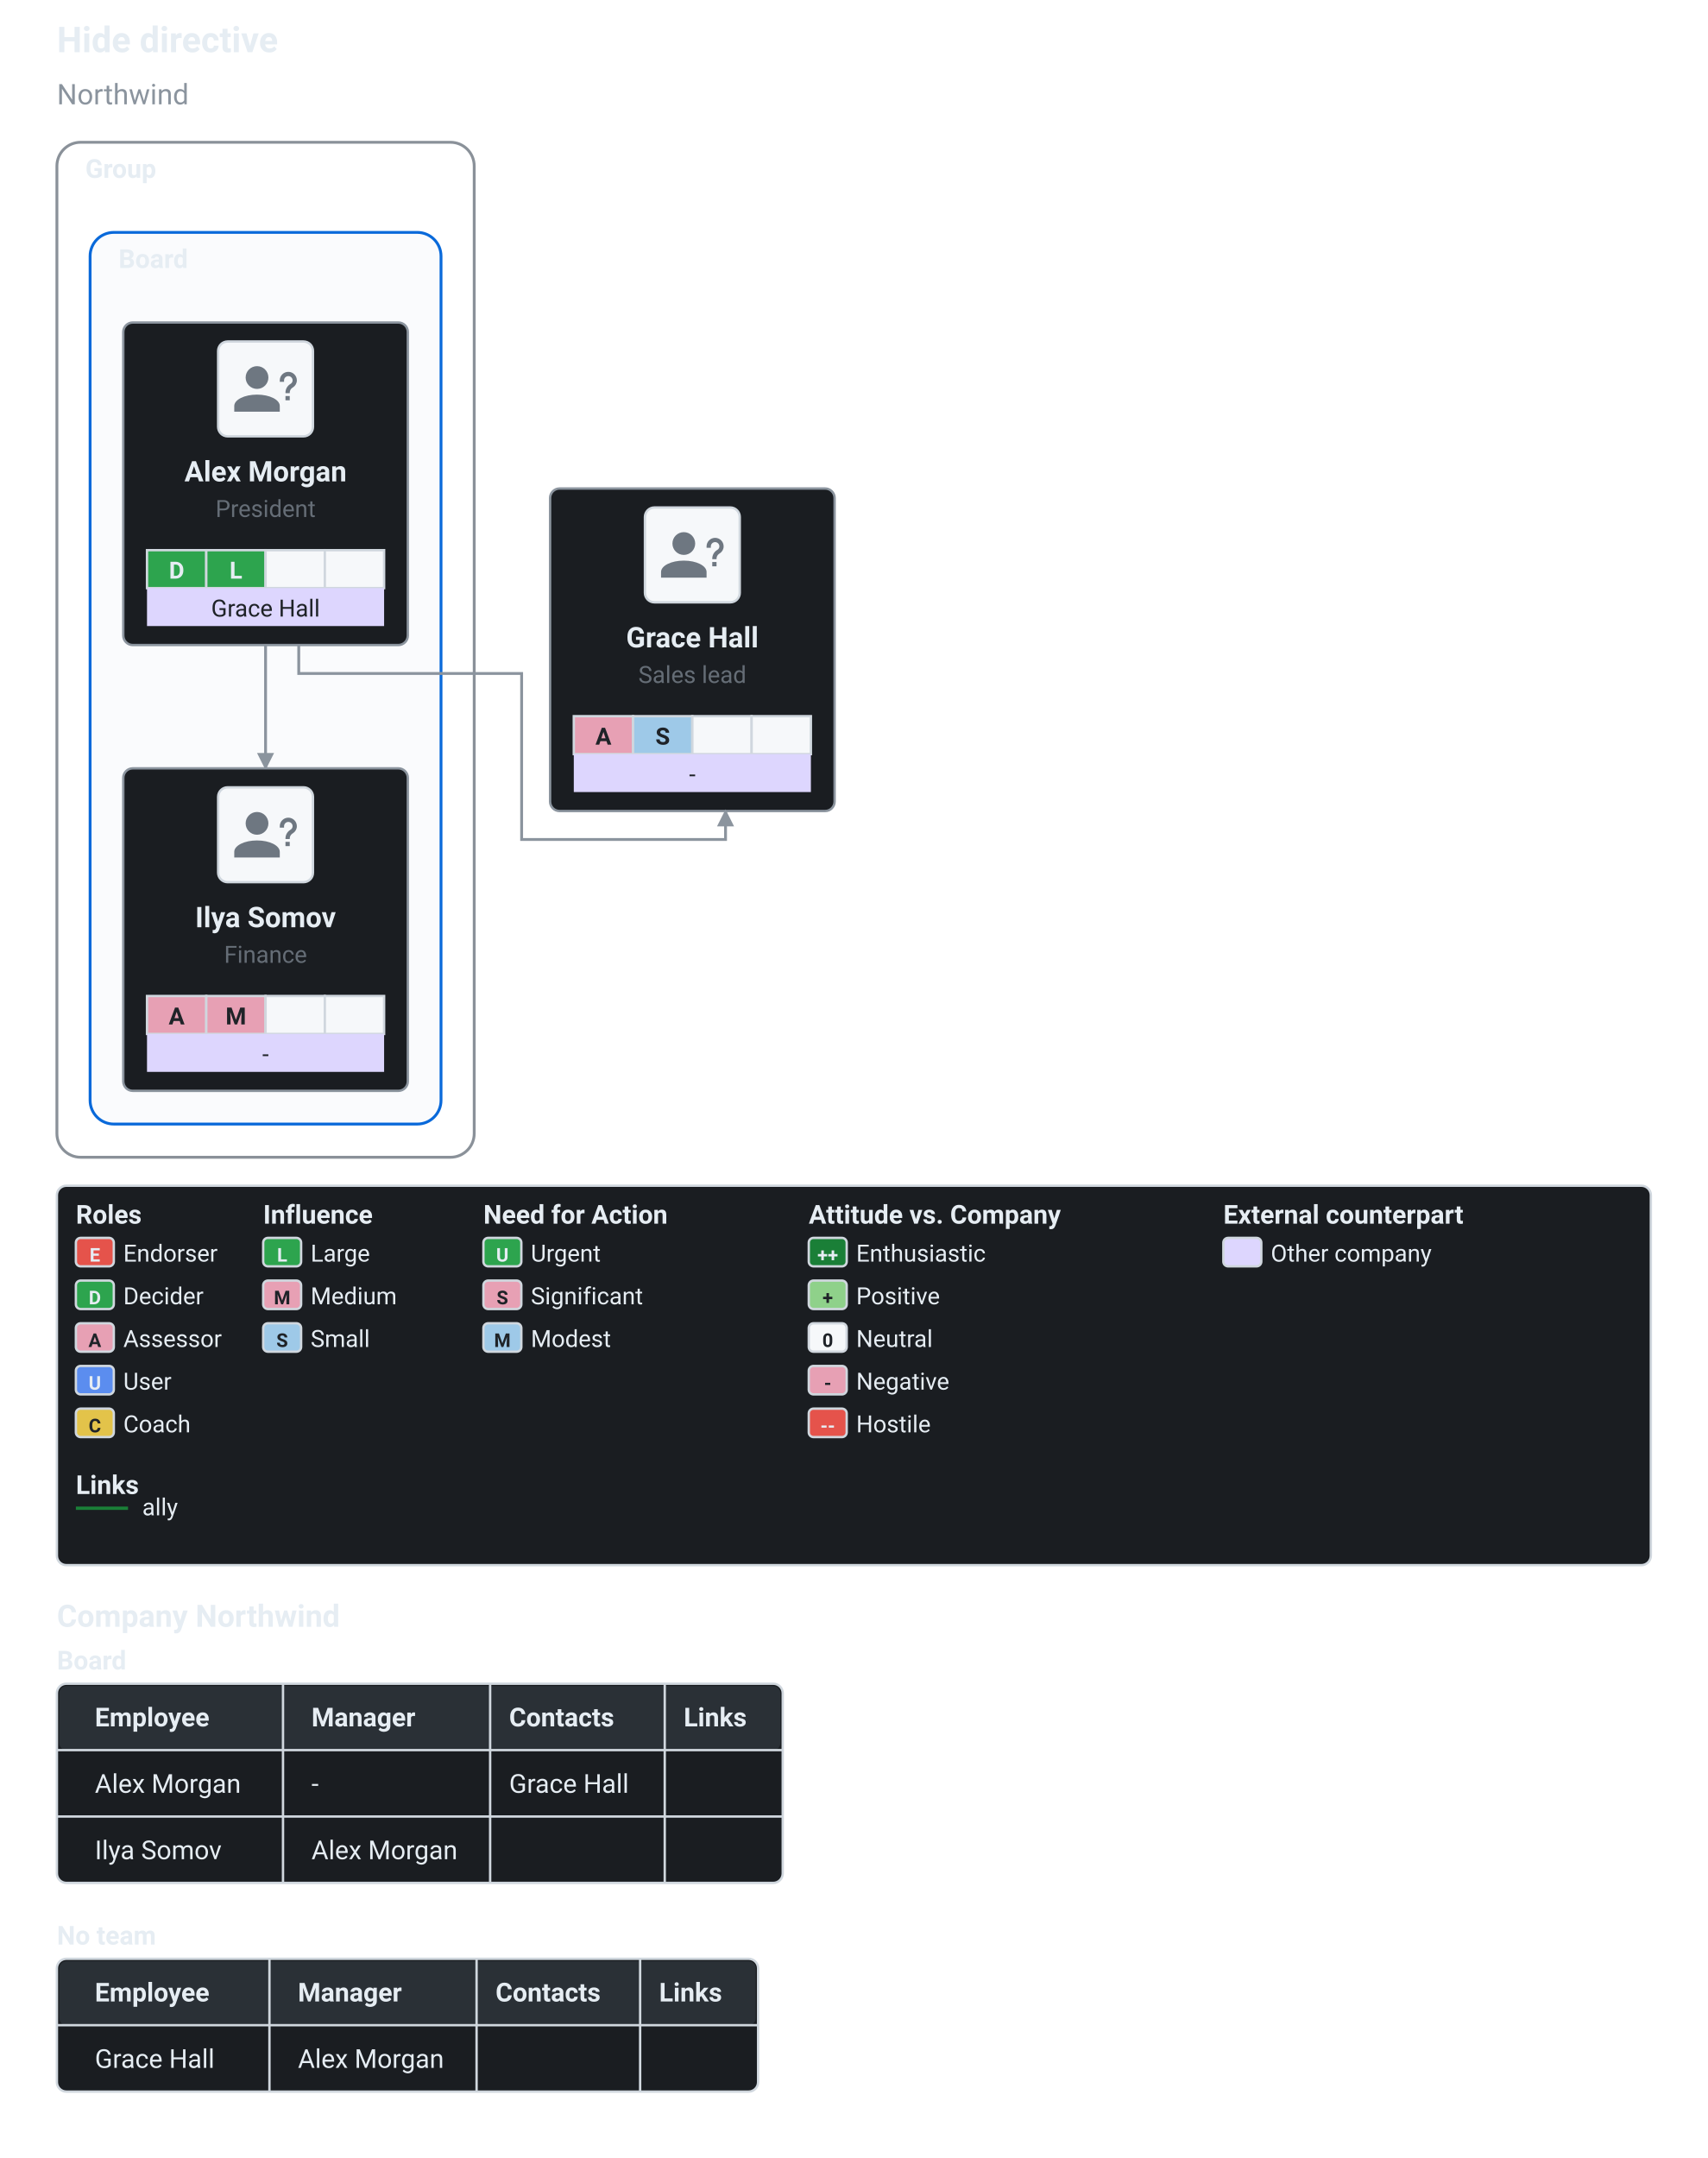
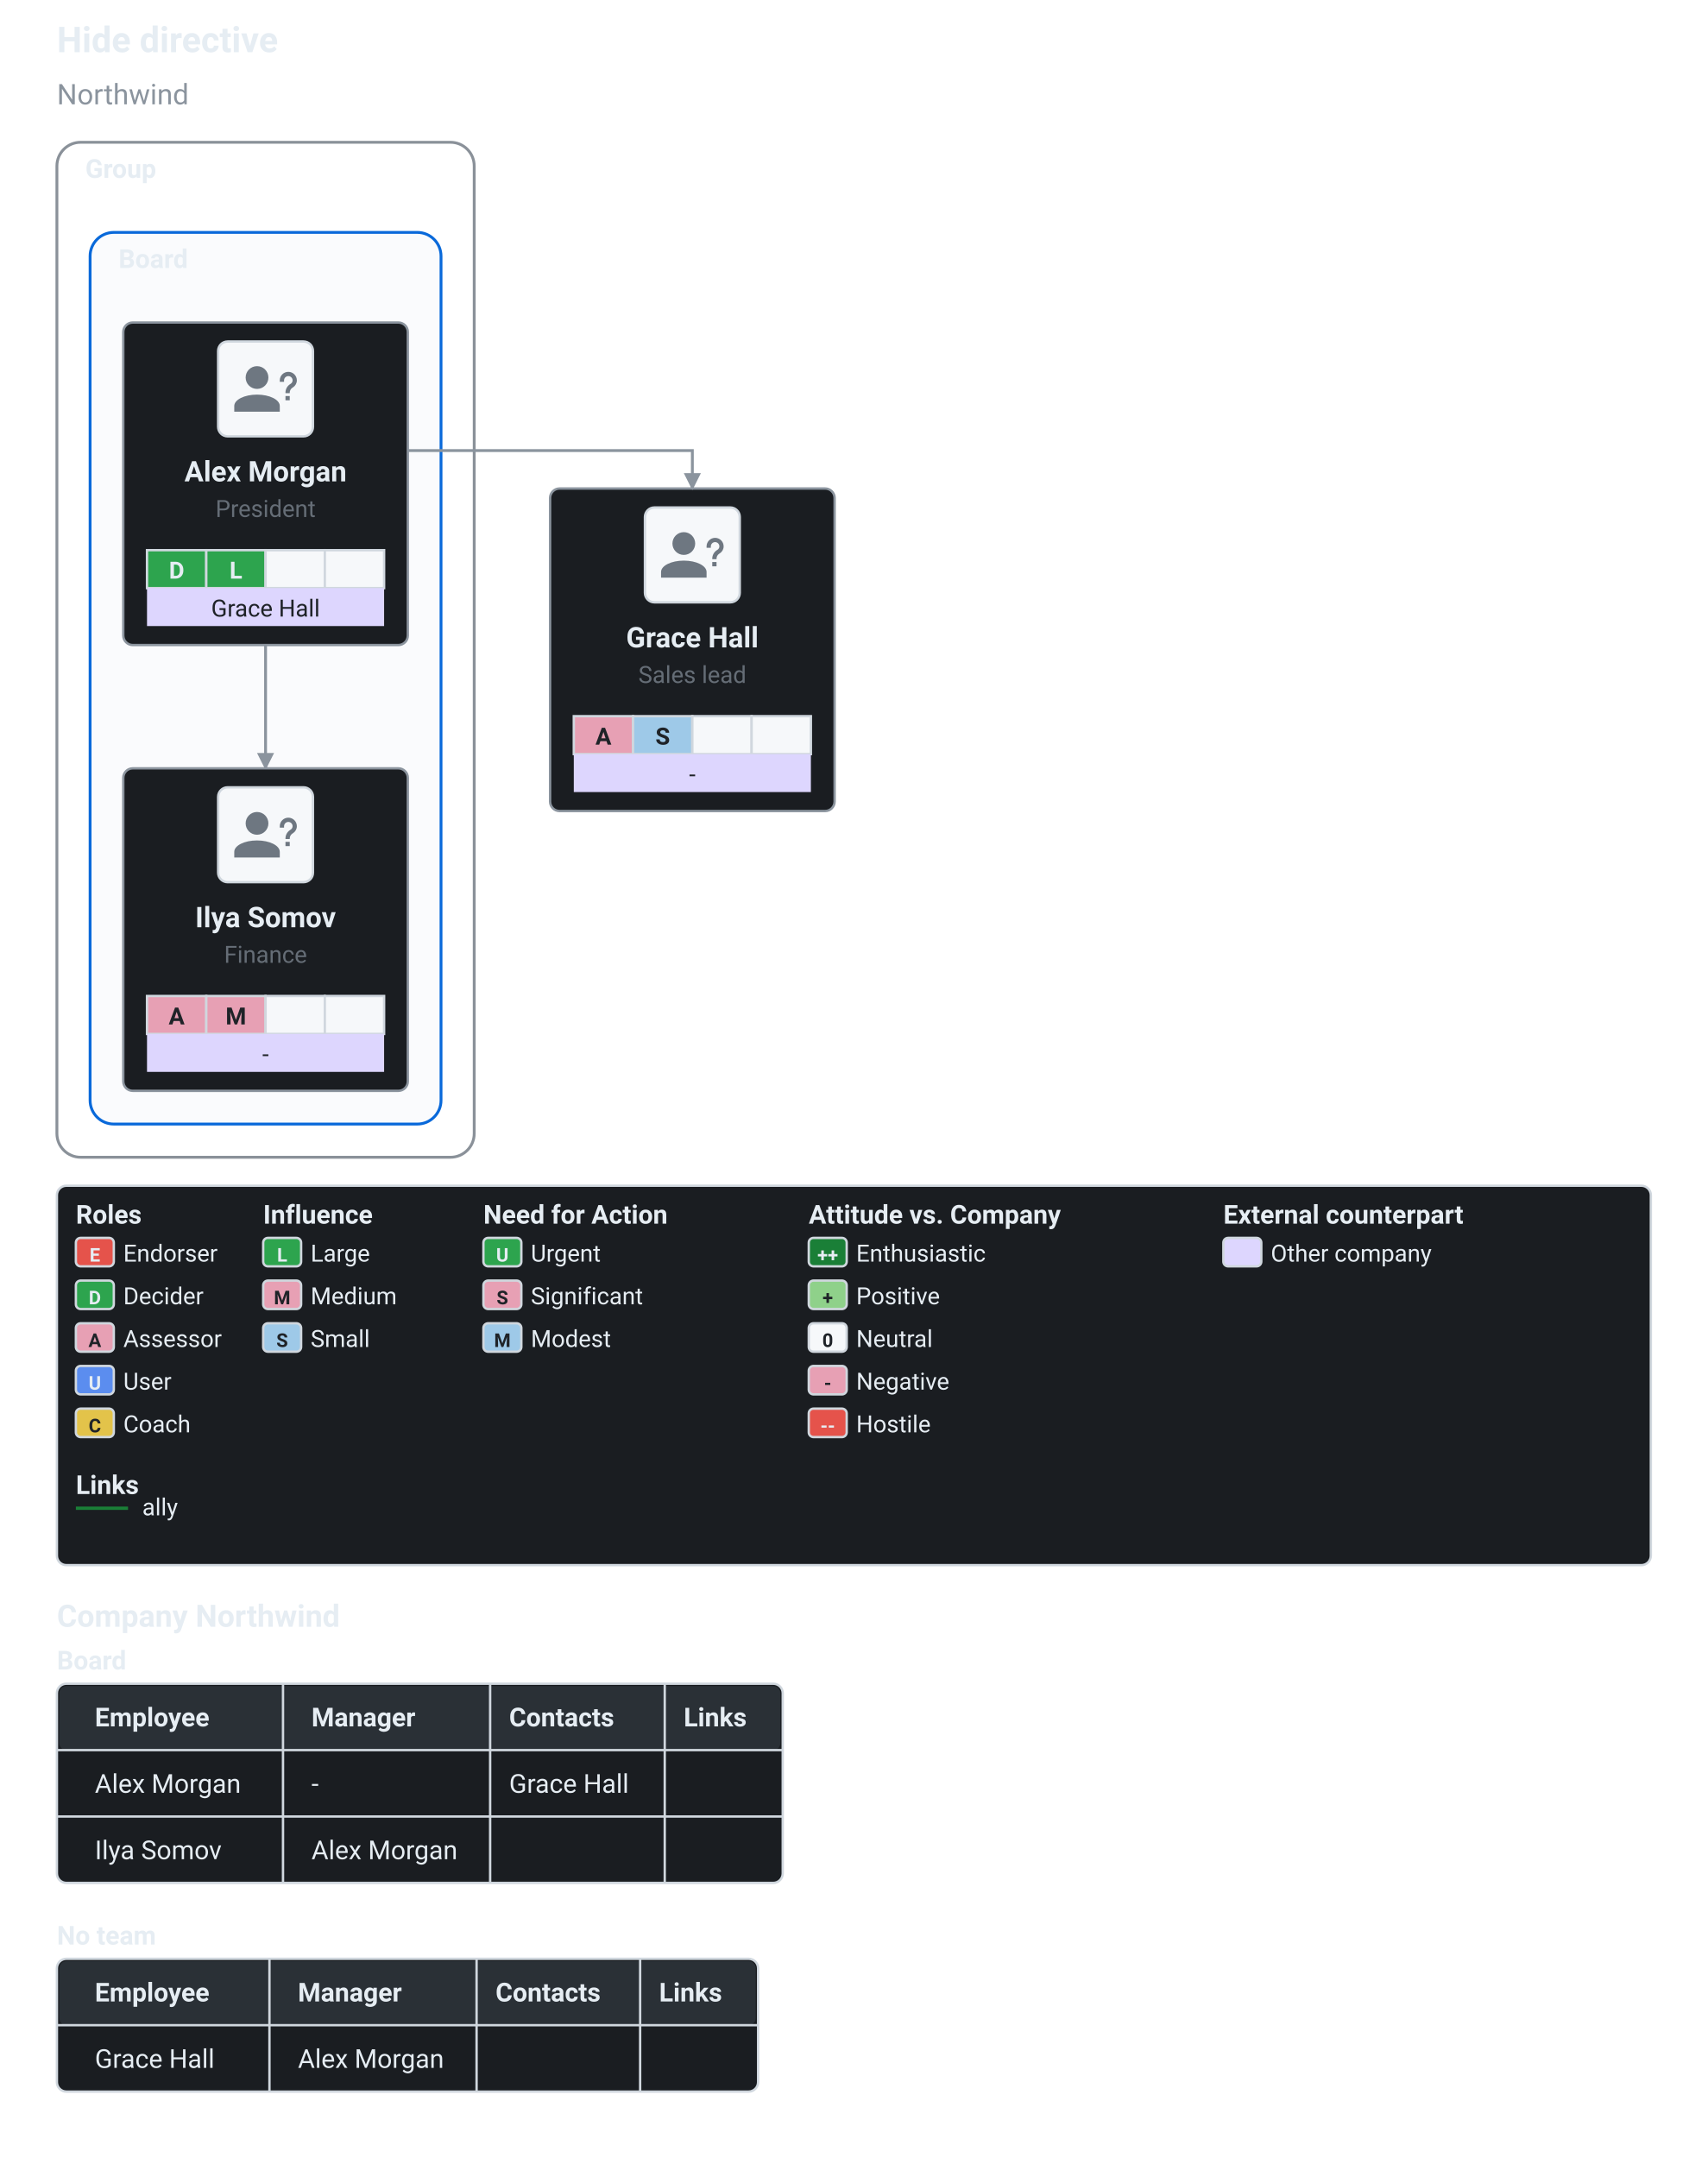
<svg xmlns="http://www.w3.org/2000/svg" viewBox="0 0 720.25 910" width="720.25" height="910" role="img" font-family="system-ui, -apple-system, &quot;Segoe UI&quot;, Roboto, sans-serif">
  <text x="24" y="22" fill="#e6edf3" font-size="15" text-anchor="start" font-weight="700">Hide directive</text>
  <text x="24" y="44" fill="#8b949e" font-size="12" text-anchor="start">Northwind</text>
  <text x="24" y="686" fill="#e6edf3" font-size="13" text-anchor="start" font-weight="700" data-comms-title="powermap">Company Northwind</text>
  <text x="24" y="704" fill="#e6edf3" font-size="11" text-anchor="start" font-weight="700" data-comms-team="powermap">Board</text>
  <rect x="24" y="710" width="306.12" height="84" fill="#1a1d21" stroke="#d0d7de" stroke-width="1" rx="4" data-comms="powermap" />
  <rect x="25" y="711" width="304.12" height="27" fill="#2a3036" rx="3" data-comms-header="powermap" />
  <text x="40" y="728" fill="#e6edf3" font-size="11" text-anchor="start" font-weight="700">Employee</text>
  <text x="131.36" y="728" fill="#e6edf3" font-size="11" text-anchor="start" font-weight="700">Manager</text>
  <text x="214.72" y="728" fill="#e6edf3" font-size="11" text-anchor="start" font-weight="700">Contacts</text>
  <text x="288.36" y="728" fill="#e6edf3" font-size="11" text-anchor="start" font-weight="700">Links</text>
  <line x1="119.36" y1="710" x2="119.36" y2="794" stroke="#d0d7de" stroke-width="1" />
  <line x1="206.72" y1="710" x2="206.72" y2="794" stroke="#d0d7de" stroke-width="1" />
  <line x1="280.36" y1="710" x2="280.36" y2="794" stroke="#d0d7de" stroke-width="1" />
  <line x1="24" y1="738" x2="330.12" y2="738" stroke="#d0d7de" stroke-width="1" />
  <text x="40" y="756" fill="#e6edf3" font-size="11" text-anchor="start">Alex Morgan</text>
  <text x="131.36" y="756" fill="#e6edf3" font-size="11" text-anchor="start">-</text>
  <text x="214.72" y="756" fill="#e6edf3" font-size="11" text-anchor="start">Grace Hall</text>
  <line x1="24" y1="766" x2="330.12" y2="766" stroke="#d0d7de" stroke-width="1" />
  <text x="40" y="784" fill="#e6edf3" font-size="11" text-anchor="start">Ilya Somov</text>
  <text x="131.36" y="784" fill="#e6edf3" font-size="11" text-anchor="start">Alex Morgan</text>
  <text x="24" y="820" fill="#e6edf3" font-size="11" text-anchor="start" font-weight="700" data-comms-team="powermap">No team</text>
  <rect x="24" y="826" width="295.73" height="56" fill="#1a1d21" stroke="#d0d7de" stroke-width="1" rx="4" data-comms="powermap" />
  <rect x="25" y="827" width="293.73" height="27" fill="#2a3036" rx="3" data-comms-header="powermap" />
  <text x="40" y="844" fill="#e6edf3" font-size="11" text-anchor="start" font-weight="700">Employee</text>
  <text x="125.64" y="844" fill="#e6edf3" font-size="11" text-anchor="start" font-weight="700">Manager</text>
  <text x="209" y="844" fill="#e6edf3" font-size="11" text-anchor="start" font-weight="700">Contacts</text>
  <text x="277.98" y="844" fill="#e6edf3" font-size="11" text-anchor="start" font-weight="700">Links</text>
  <line x1="113.64" y1="826" x2="113.64" y2="882" stroke="#d0d7de" stroke-width="1" />
  <line x1="201" y1="826" x2="201" y2="882" stroke="#d0d7de" stroke-width="1" />
  <line x1="269.98" y1="826" x2="269.98" y2="882" stroke="#d0d7de" stroke-width="1" />
  <line x1="24" y1="854" x2="319.73" y2="854" stroke="#d0d7de" stroke-width="1" />
  <text x="40" y="872" fill="#e6edf3" font-size="11" text-anchor="start">Grace Hall</text>
  <text x="125.64" y="872" fill="#e6edf3" font-size="11" text-anchor="start">Alex Morgan</text>
  <defs>
    <marker id="ext-pm-report" viewBox="0 0 10 10" refX="9" refY="5" markerWidth="6" markerHeight="6" orient="auto-start-reverse">
      <path d="M 0 0 L 10 5 L 0 10 z" fill="#8b949e" />
    </marker>
  </defs>
  <rect x="24" y="60" width="176" height="428" rx="10" ry="10" fill="none" stroke="#8a9199" stroke-width="1.2" data-team="powermap" data-team-id="corp" />
  <text x="36" y="75" fill="#e6edf3" font-size="11" text-anchor="start" font-weight="600" data-team-label="1">Group</text>
  <rect x="38" y="98" width="148" height="376" rx="10" ry="10" fill="#f6f8fa" fill-opacity="0.55" stroke="#0969da" stroke-width="1.2" data-team="powermap" data-team-id="corp/board" />
  <text x="50" y="113" fill="#e6edf3" font-size="11" text-anchor="start" font-weight="600" data-team-label="1">Board</text>
  <path d="M 112 272 L 112 298 L 112 298 L 112 324" fill="none" stroke="#8b949e" stroke-width="1.2" marker-end="url(#ext-pm-report)" />
  <rect x="52" y="136" width="120" height="136" fill="#1a1d21" stroke="#8b949e" stroke-width="1" rx="4" />
  <rect x="92" y="144" width="40" height="40" fill="#f6f8fa" stroke="#d0d7de" stroke-width="1" rx="4" />
  <g data-avatar="?" transform="translate(97.6 149.6) scale(1.2)">
    <path d="M13 8a4 4 0 0 1-4 4a4 4 0 0 1-4-4a4 4 0 0 1 4-4a4 4 0 0 1 4 4m4 10v2H1v-2c0-2.21 3.58-4 8-4s8 1.79 8 4m3.5-3.5V16H19v-1.5zm-2-5H17V9a3 3 0 0 1 3-3a3 3 0 0 1 3 3c0 .97-.5 1.88-1.29 2.41l-.3.19c-.57.4-.91 1.01-.91 1.7v.2H19v-.2c0-1.19.6-2.3 1.59-2.95l.29-.19c.39-.26.62-.69.62-1.16A1.5 1.5 0 0 0 20 7.5A1.5 1.5 0 0 0 18.5 9z" fill="#6e7781" />
  </g>
  <text x="112" y="203" fill="#e6edf3" font-size="12" text-anchor="middle" font-weight="700">Alex Morgan</text>
  <text x="112" y="218" fill="#656d76" font-size="10" text-anchor="middle">President</text>
  <rect x="62" y="232" width="25" height="16" fill="#2da44e" stroke="#d0d7de" />
  <text x="74.5" y="244" fill="#e6edf3" font-size="10" text-anchor="middle" font-weight="700">D</text>
  <rect x="87" y="232" width="25" height="16" fill="#2da44e" stroke="#d0d7de" />
  <text x="99.5" y="244" fill="#e6edf3" font-size="10" text-anchor="middle" font-weight="700">L</text>
  <rect x="112" y="232" width="25" height="16" fill="#f6f8fa" stroke="#d0d7de" />
  <rect x="137" y="232" width="25" height="16" fill="#f6f8fa" stroke="#d0d7de" />
  <rect x="62" y="248" width="100" height="16" fill="#ddd6fe" />
  <text x="112" y="260" fill="#1f2328" font-size="10" text-anchor="middle">Grace Hall</text>
  <rect x="52" y="324" width="120" height="136" fill="#1a1d21" stroke="#8b949e" stroke-width="1" rx="4" />
  <rect x="92" y="332" width="40" height="40" fill="#f6f8fa" stroke="#d0d7de" stroke-width="1" rx="4" />
  <g data-avatar="?" transform="translate(97.6 337.6) scale(1.2)">
    <path d="M13 8a4 4 0 0 1-4 4a4 4 0 0 1-4-4a4 4 0 0 1 4-4a4 4 0 0 1 4 4m4 10v2H1v-2c0-2.21 3.58-4 8-4s8 1.79 8 4m3.5-3.5V16H19v-1.5zm-2-5H17V9a3 3 0 0 1 3-3a3 3 0 0 1 3 3c0 .97-.5 1.88-1.29 2.41l-.3.19c-.57.4-.91 1.01-.91 1.7v.2H19v-.2c0-1.19.6-2.3 1.59-2.95l.29-.19c.39-.26.62-.69.62-1.16A1.5 1.5 0 0 0 20 7.5A1.5 1.5 0 0 0 18.5 9z" fill="#6e7781" />
  </g>
  <text x="112" y="391" fill="#e6edf3" font-size="12" text-anchor="middle" font-weight="700">Ilya Somov</text>
  <text x="112" y="406" fill="#656d76" font-size="10" text-anchor="middle">Finance</text>
  <rect x="62" y="420" width="25" height="16" fill="#e7a0b4" stroke="#d0d7de" />
  <text x="74.5" y="432" fill="#1f2328" font-size="10" text-anchor="middle" font-weight="700">A</text>
  <rect x="87" y="420" width="25" height="16" fill="#e7a0b4" stroke="#d0d7de" />
  <text x="99.5" y="432" fill="#1f2328" font-size="10" text-anchor="middle" font-weight="700">M</text>
  <rect x="112" y="420" width="25" height="16" fill="#f6f8fa" stroke="#d0d7de" />
  <rect x="137" y="420" width="25" height="16" fill="#f6f8fa" stroke="#d0d7de" />
  <rect x="62" y="436" width="100" height="16" fill="#ddd6fe" />
  <text x="112" y="448" fill="#1f2328" font-size="10" text-anchor="middle">-</text>
  <rect x="232" y="206" width="120" height="136" fill="#1a1d21" stroke="#8b949e" stroke-width="1" rx="4" />
  <rect x="272" y="214" width="40" height="40" fill="#f6f8fa" stroke="#d0d7de" stroke-width="1" rx="4" />
  <g data-avatar="?" transform="translate(277.6 219.6) scale(1.2)">
    <path d="M13 8a4 4 0 0 1-4 4a4 4 0 0 1-4-4a4 4 0 0 1 4-4a4 4 0 0 1 4 4m4 10v2H1v-2c0-2.21 3.58-4 8-4s8 1.79 8 4m3.5-3.5V16H19v-1.5zm-2-5H17V9a3 3 0 0 1 3-3a3 3 0 0 1 3 3c0 .97-.5 1.88-1.29 2.41l-.3.19c-.57.4-.91 1.01-.91 1.7v.2H19v-.2c0-1.19.6-2.3 1.59-2.95l.29-.19c.39-.26.62-.69.62-1.16A1.5 1.5 0 0 0 20 7.5A1.5 1.5 0 0 0 18.5 9z" fill="#6e7781" />
  </g>
  <text x="292" y="273" fill="#e6edf3" font-size="12" text-anchor="middle" font-weight="700">Grace Hall</text>
  <text x="292" y="288" fill="#656d76" font-size="10" text-anchor="middle">Sales lead</text>
  <rect x="242" y="302" width="25" height="16" fill="#e7a0b4" stroke="#d0d7de" />
  <text x="254.5" y="314" fill="#1f2328" font-size="10" text-anchor="middle" font-weight="700">A</text>
  <rect x="267" y="302" width="25" height="16" fill="#9ec9e8" stroke="#d0d7de" />
  <text x="279.5" y="314" fill="#1f2328" font-size="10" text-anchor="middle" font-weight="700">S</text>
  <rect x="292" y="302" width="25" height="16" fill="#f6f8fa" stroke="#d0d7de" />
  <rect x="317" y="302" width="25" height="16" fill="#f6f8fa" stroke="#d0d7de" />
  <rect x="242" y="318" width="100" height="16" fill="#ddd6fe" />
  <text x="292" y="330" fill="#1f2328" font-size="10" text-anchor="middle">-</text>
  <defs>
    <marker id="ext-pm-link-0" viewBox="0 0 10 10" refX="9" refY="5" markerWidth="6" markerHeight="6" orient="auto-start-reverse">
      <path d="M 0 0 L 10 5 L 0 10 z" fill="#8b949e" />
    </marker>
  </defs>
-   <path d="M 126 272 L 126 284 L 220 284 L 220 354 L 306 354 L 306 342" fill="none" stroke="#8b949e" stroke-width="1.2" marker-end="url(#ext-pm-link-0)" />
+   <path d="M 172 190 L 292 190 L 292 206" fill="none" stroke="#8b949e" stroke-width="1.2" marker-end="url(#ext-pm-link-0)" />
  <rect x="24" y="500" width="672.25" height="160" fill="#1a1d21" stroke="#d0d7de" stroke-width="1" rx="4" data-legend="powermap" />
  <text x="32" y="516" fill="#e6edf3" font-size="11" text-anchor="start" font-weight="700">Roles</text>
  <rect x="32" y="522" width="16" height="12" fill="#e5534b" stroke="#d0d7de" rx="2" />
  <text x="40" y="532" fill="#e6edf3" font-size="8" text-anchor="middle" font-weight="700">E</text>
  <text x="52" y="532" fill="#e6edf3" font-size="10" text-anchor="start">Endorser</text>
  <rect x="32" y="540" width="16" height="12" fill="#2da44e" stroke="#d0d7de" rx="2" />
  <text x="40" y="550" fill="#e6edf3" font-size="8" text-anchor="middle" font-weight="700">D</text>
  <text x="52" y="550" fill="#e6edf3" font-size="10" text-anchor="start">Decider</text>
  <rect x="32" y="558" width="16" height="12" fill="#e7a0b4" stroke="#d0d7de" rx="2" />
  <text x="40" y="568" fill="#1f2328" font-size="8" text-anchor="middle" font-weight="700">A</text>
  <text x="52" y="568" fill="#e6edf3" font-size="10" text-anchor="start">Assessor</text>
  <rect x="32" y="576" width="16" height="12" fill="#5b8def" stroke="#d0d7de" rx="2" />
  <text x="40" y="586" fill="#e6edf3" font-size="8" text-anchor="middle" font-weight="700">U</text>
  <text x="52" y="586" fill="#e6edf3" font-size="10" text-anchor="start">User</text>
  <rect x="32" y="594" width="16" height="12" fill="#e3c34a" stroke="#d0d7de" rx="2" />
  <text x="40" y="604" fill="#1f2328" font-size="8" text-anchor="middle" font-weight="700">C</text>
  <text x="52" y="604" fill="#e6edf3" font-size="10" text-anchor="start">Coach</text>
  <text x="111" y="516" fill="#e6edf3" font-size="11" text-anchor="start" font-weight="700">Influence</text>
  <rect x="111" y="522" width="16" height="12" fill="#2da44e" stroke="#d0d7de" rx="2" />
  <text x="119" y="532" fill="#e6edf3" font-size="8" text-anchor="middle" font-weight="700">L</text>
  <text x="131" y="532" fill="#e6edf3" font-size="10" text-anchor="start">Large</text>
  <rect x="111" y="540" width="16" height="12" fill="#e7a0b4" stroke="#d0d7de" rx="2" />
  <text x="119" y="550" fill="#1f2328" font-size="8" text-anchor="middle" font-weight="700">M</text>
  <text x="131" y="550" fill="#e6edf3" font-size="10" text-anchor="start">Medium</text>
  <rect x="111" y="558" width="16" height="12" fill="#9ec9e8" stroke="#d0d7de" rx="2" />
  <text x="119" y="568" fill="#1f2328" font-size="8" text-anchor="middle" font-weight="700">S</text>
  <text x="131" y="568" fill="#e6edf3" font-size="10" text-anchor="start">Small</text>
  <text x="203.88" y="516" fill="#e6edf3" font-size="11" text-anchor="start" font-weight="700">Need for Action</text>
  <rect x="203.88" y="522" width="16" height="12" fill="#2da44e" stroke="#d0d7de" rx="2" />
  <text x="211.88" y="532" fill="#e6edf3" font-size="8" text-anchor="middle" font-weight="700">U</text>
  <text x="223.88" y="532" fill="#e6edf3" font-size="10" text-anchor="start">Urgent</text>
  <rect x="203.88" y="540" width="16" height="12" fill="#e7a0b4" stroke="#d0d7de" rx="2" />
  <text x="211.88" y="550" fill="#1f2328" font-size="8" text-anchor="middle" font-weight="700">S</text>
  <text x="223.88" y="550" fill="#e6edf3" font-size="10" text-anchor="start">Significant</text>
  <rect x="203.88" y="558" width="16" height="12" fill="#9ec9e8" stroke="#d0d7de" rx="2" />
  <text x="211.88" y="568" fill="#1f2328" font-size="8" text-anchor="middle" font-weight="700">M</text>
  <text x="223.88" y="568" fill="#e6edf3" font-size="10" text-anchor="start">Modest</text>
  <text x="341.1" y="516" fill="#e6edf3" font-size="11" text-anchor="start" font-weight="700">Attitude vs. Company</text>
  <rect x="341.1" y="522" width="16" height="12" fill="#1a7f37" stroke="#d0d7de" rx="2" />
  <text x="349.1" y="532" fill="#e6edf3" font-size="8" text-anchor="middle" font-weight="700">++</text>
  <text x="361.1" y="532" fill="#e6edf3" font-size="10" text-anchor="start">Enthusiastic</text>
  <rect x="341.1" y="540" width="16" height="12" fill="#8fd18a" stroke="#d0d7de" rx="2" />
  <text x="349.1" y="550" fill="#1f2328" font-size="8" text-anchor="middle" font-weight="700">+</text>
  <text x="361.1" y="550" fill="#e6edf3" font-size="10" text-anchor="start">Positive</text>
  <rect x="341.1" y="558" width="16" height="12" fill="#f6f8fa" stroke="#d0d7de" rx="2" />
  <text x="349.1" y="568" fill="#1f2328" font-size="8" text-anchor="middle" font-weight="700">0</text>
  <text x="361.1" y="568" fill="#e6edf3" font-size="10" text-anchor="start">Neutral</text>
  <rect x="341.1" y="576" width="16" height="12" fill="#e7a0b4" stroke="#d0d7de" rx="2" />
  <text x="349.1" y="586" fill="#1f2328" font-size="8" text-anchor="middle" font-weight="700">-</text>
  <text x="361.1" y="586" fill="#e6edf3" font-size="10" text-anchor="start">Negative</text>
  <rect x="341.1" y="594" width="16" height="12" fill="#e5534b" stroke="#d0d7de" rx="2" />
  <text x="349.1" y="604" fill="#e6edf3" font-size="8" text-anchor="middle" font-weight="700">--</text>
  <text x="361.1" y="604" fill="#e6edf3" font-size="10" text-anchor="start">Hostile</text>
  <text x="515.96" y="516" fill="#e6edf3" font-size="11" text-anchor="start" font-weight="700">External counterpart</text>
  <rect x="515.96" y="522" width="16" height="12" fill="#ddd6fe" stroke="#d0d7de" rx="2" />
  <text x="535.96" y="532" fill="#e6edf3" font-size="10" text-anchor="start">Other company</text>
  <text x="32" y="630" fill="#e6edf3" font-size="11" text-anchor="start" font-weight="700">Links</text>
  <line x1="32" y1="636" x2="54" y2="636" stroke="#1a7f37" stroke-width="1.4" />
  <text x="60" y="639" fill="#e6edf3" font-size="10" text-anchor="start">ally</text>
</svg>
